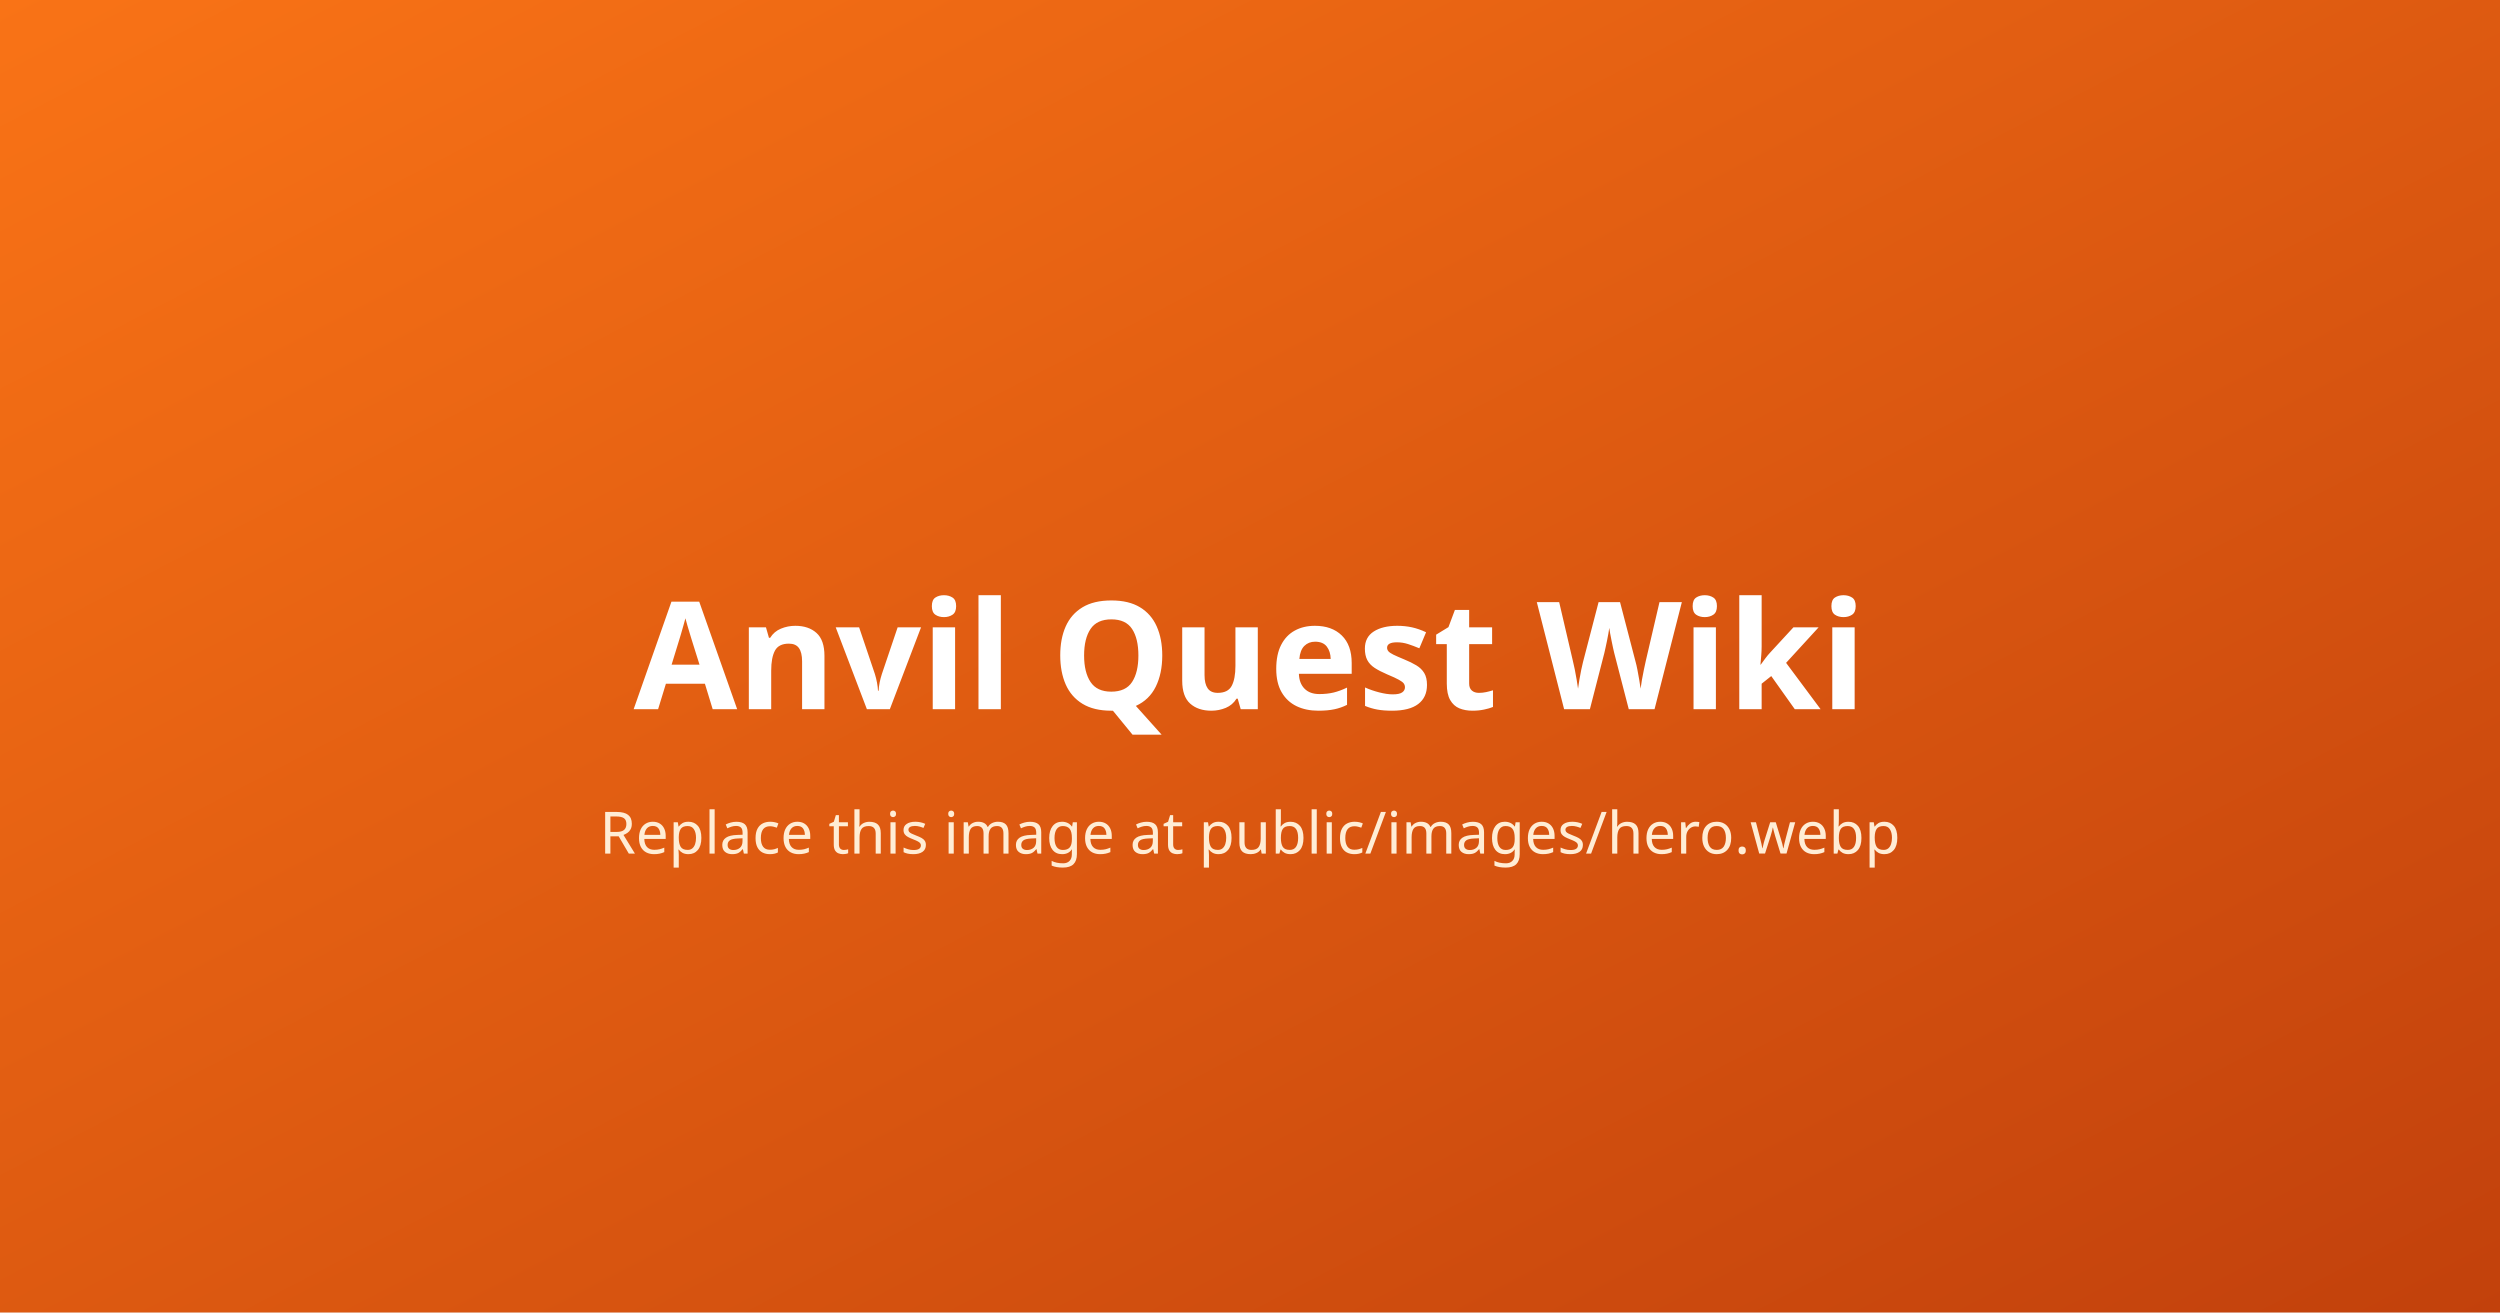
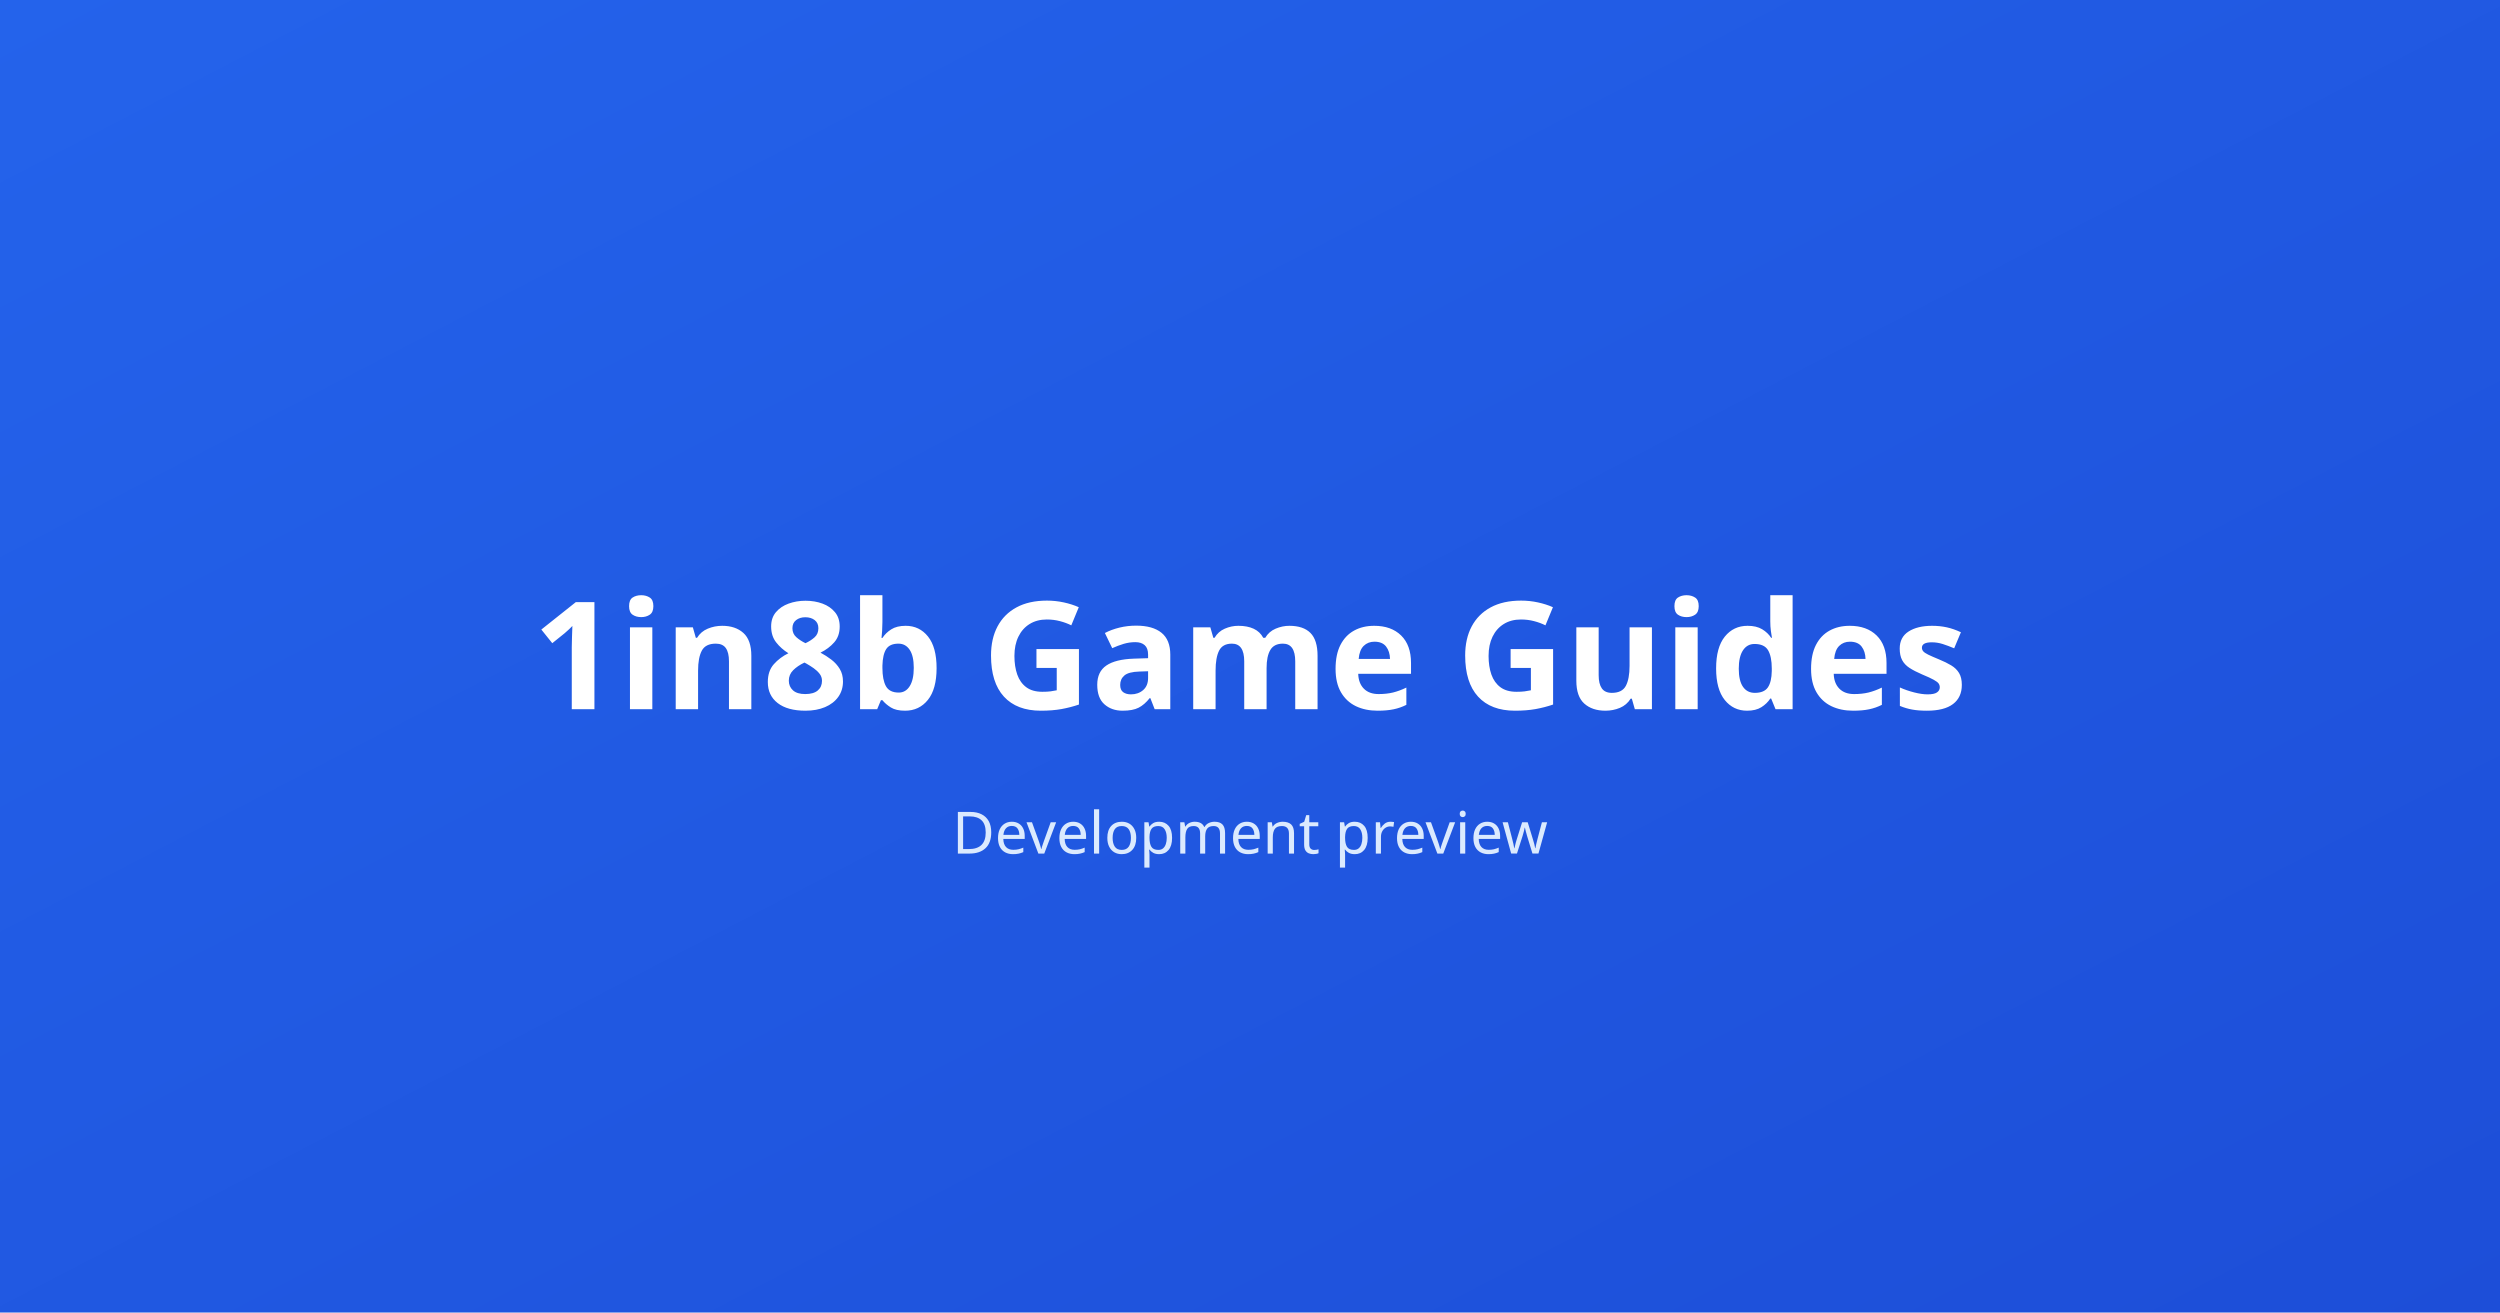
<svg xmlns="http://www.w3.org/2000/svg" viewBox="0 0 1200 630" width="1200" height="630">
  <defs>
    <linearGradient id="g" x1="0" y1="0" x2="1" y2="1">
-       <stop offset="0%" stop-color="#f97316" />
-       <stop offset="100%" stop-color="#c2410c" />
+       <stop offset="0%" stop-color="#2463eb" />
+       <stop offset="100%" stop-color="#1d4ed8" />
    </linearGradient>
  </defs>
  <rect width="1200" height="630" fill="url(#g)" />
-   <text x="600" y="315" font-family="system-ui, sans-serif" font-size="72" font-weight="bold" fill="#fff" text-anchor="middle" dominant-baseline="middle">Anvil Quest Wiki</text>
-   <text x="600" y="400" font-family="system-ui, sans-serif" font-size="28" fill="#ffedd5" text-anchor="middle" dominant-baseline="middle">Replace this image at public/images/hero.webp</text>
+   <text x="600" y="315" font-family="system-ui, sans-serif" font-size="72" font-weight="bold" fill="#fff" text-anchor="middle" dominant-baseline="middle">1in8b Game Guides</text>
+   <text x="600" y="400" font-family="system-ui, sans-serif" font-size="28" fill="#dbeafe" text-anchor="middle" dominant-baseline="middle">Development preview</text>
</svg>
